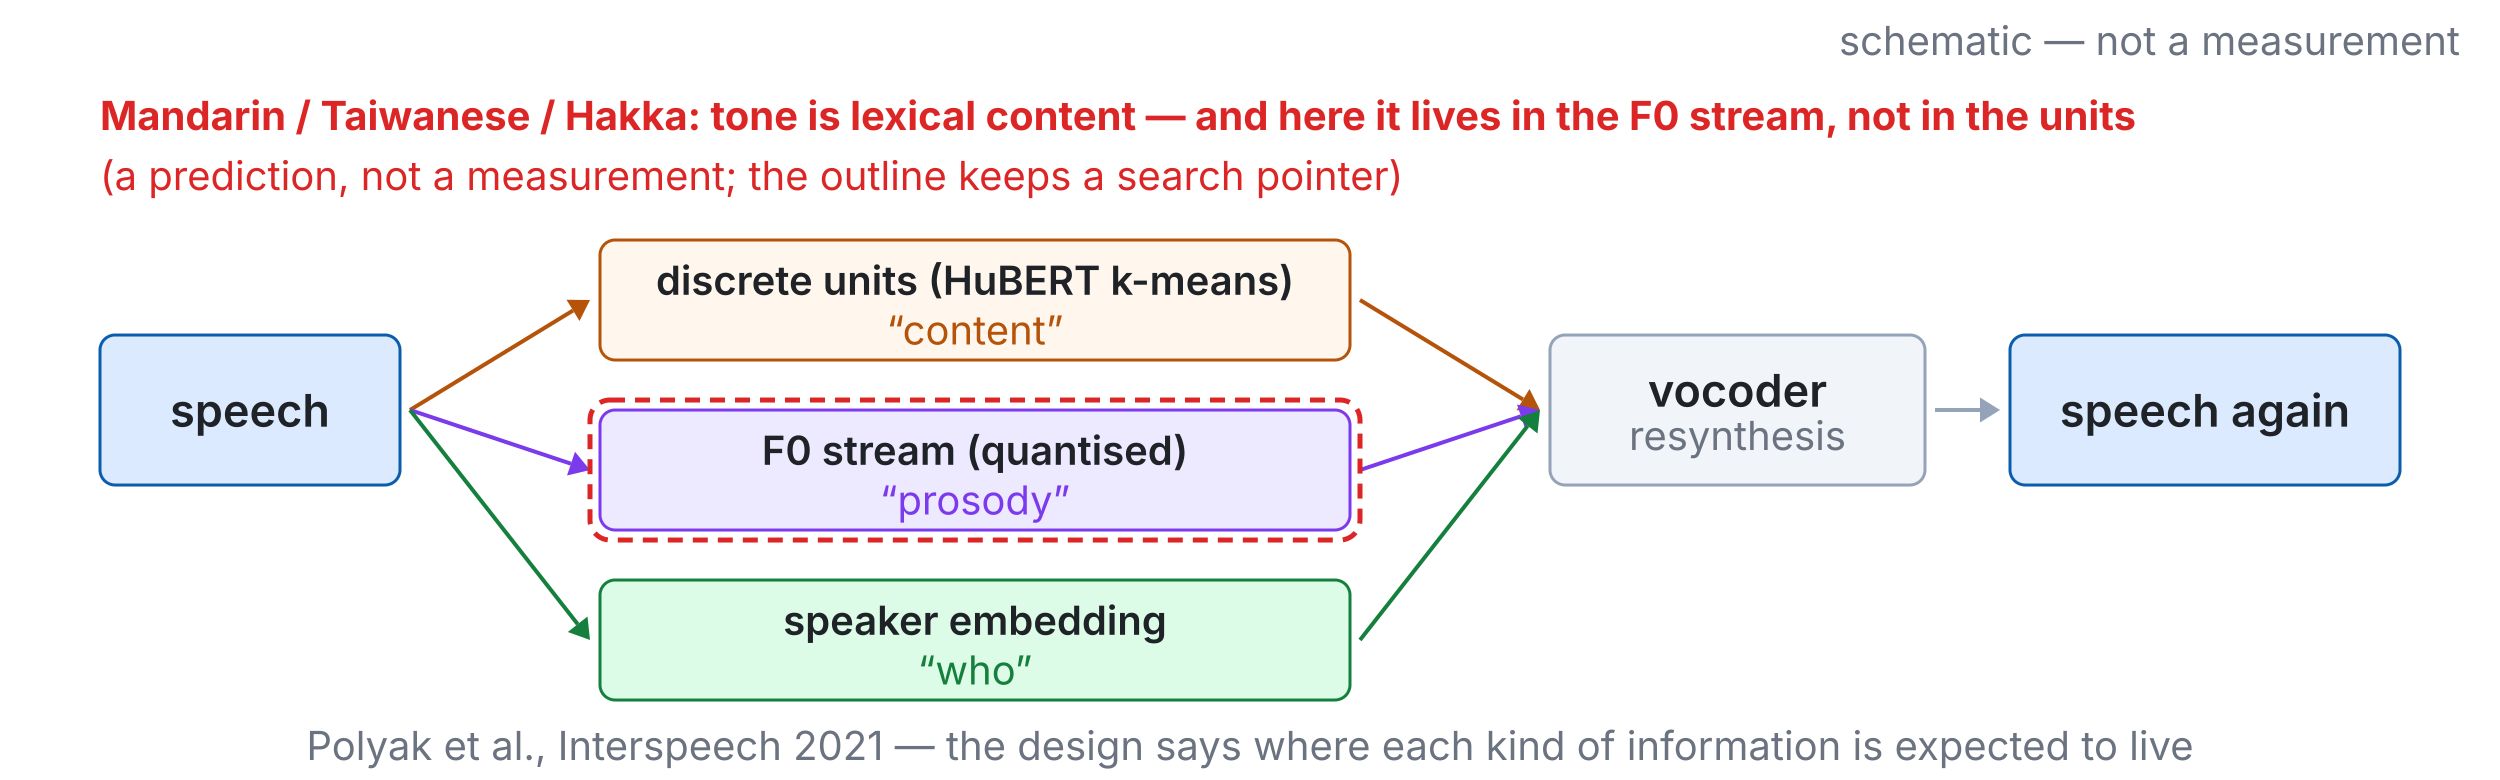
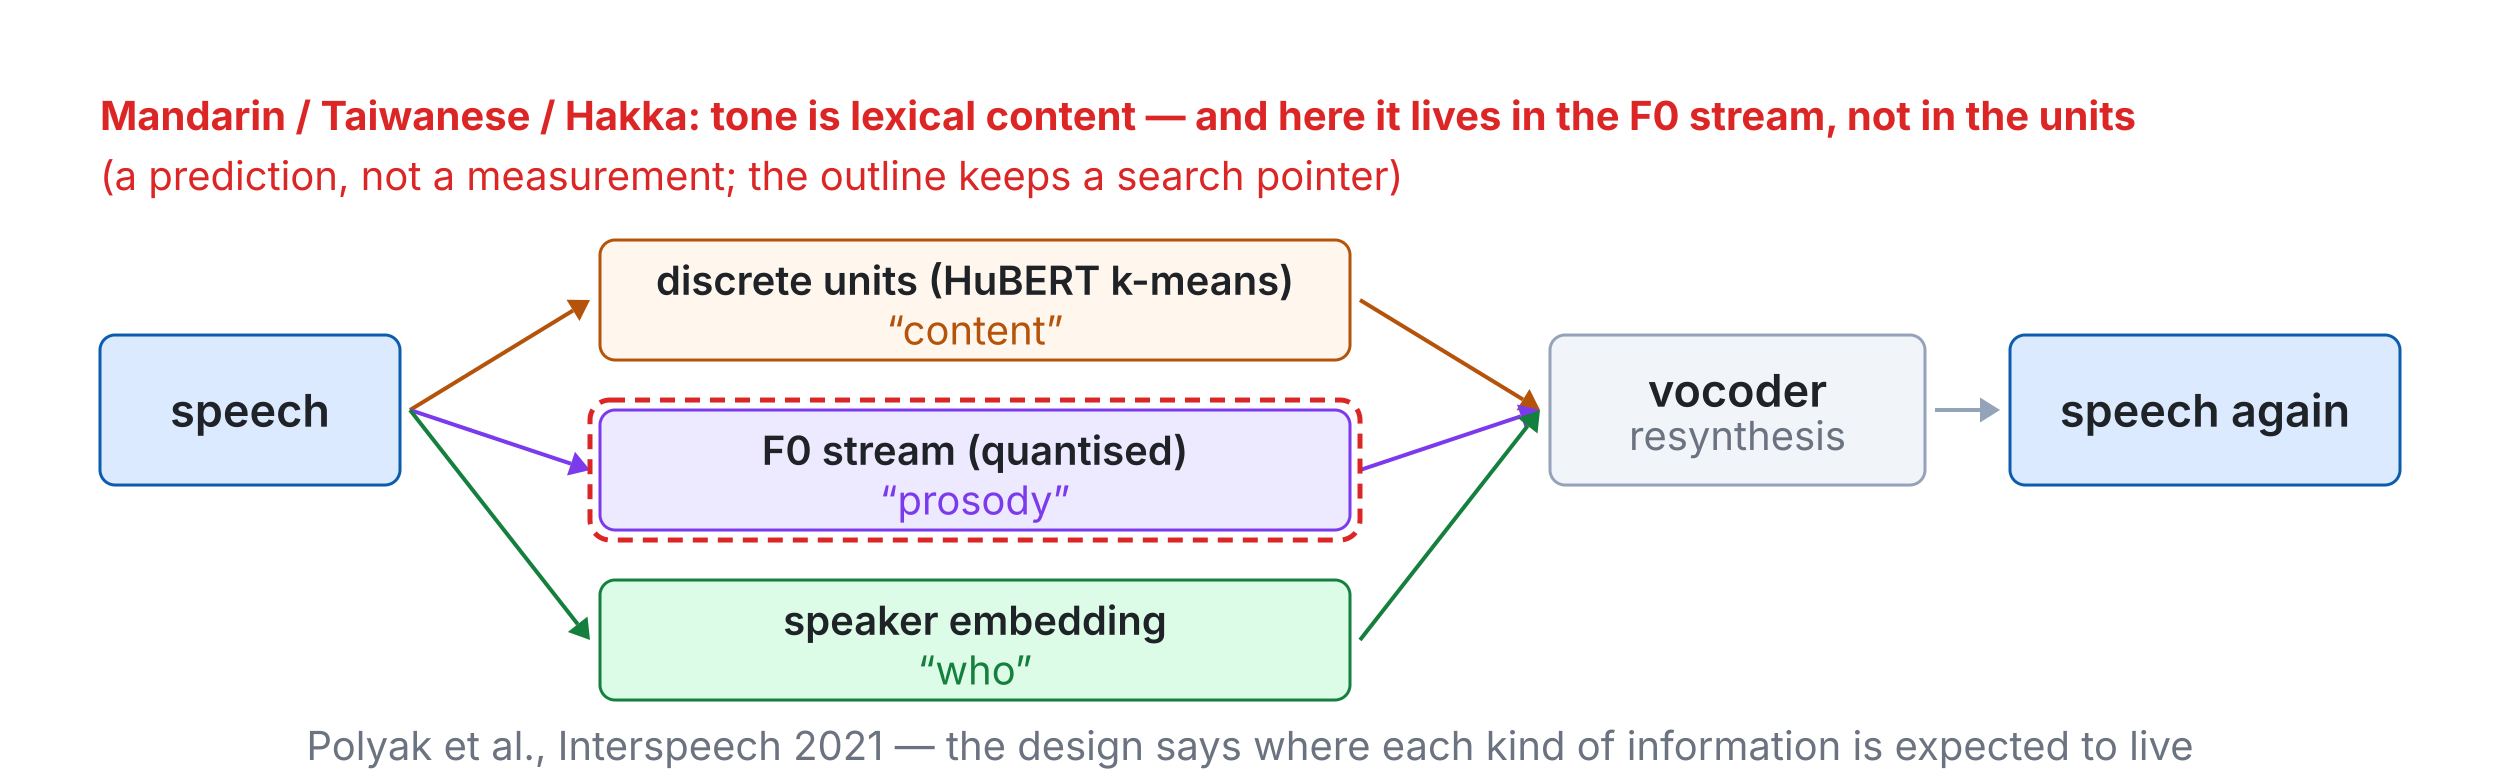
<svg xmlns="http://www.w3.org/2000/svg" viewBox="0 0 1000 312" width="100%" role="img" font-family="system-ui,-apple-system,Segoe UI,sans-serif">
-   <text x="984.0" y="22.0" font-size="16" font-weight="400" fill="#6b7280" text-anchor="end" dominant-baseline="auto">schematic — not a measurement</text>
  <g class="fragment" data-fragment-index="0">
    <rect x="40.0" y="134.0" width="120.0" height="60.0" rx="6" fill="#dbeafe" stroke="#0b5cad" stroke-width="1.2" />
    <text x="100.0" y="164.0" font-size="18" font-weight="600" fill="#1f2328" text-anchor="middle" dominant-baseline="middle">speech</text>
    <line x1="164.0" y1="164.0" x2="229.2" y2="124.2" stroke="#b45309" stroke-width="1.6" />
    <polygon points="236.0,120.0 231.8,128.4 226.6,119.9" fill="#b45309" />
    <rect x="240.0" y="96.0" width="300.0" height="48.0" rx="6" fill="#fff7ed" stroke="#b45309" stroke-width="1.2" />
    <text x="390.0" y="112.0" font-size="16" font-weight="600" fill="#1f2328" text-anchor="middle" dominant-baseline="middle">discrete units (HuBERT k-means)</text>
    <text x="390.0" y="132.0" font-size="16" font-weight="400" fill="#b45309" text-anchor="middle" dominant-baseline="middle">“content”</text>
    <line x1="544.0" y1="120.0" x2="609.2" y2="159.8" stroke="#b45309" stroke-width="1.6" />
    <polygon points="616.0,164.0 606.6,164.1 611.8,155.6" fill="#b45309" />
    <line x1="164.0" y1="164.0" x2="228.4" y2="185.5" stroke="#7c3aed" stroke-width="1.6" />
    <polygon points="236.0,188.0 226.8,190.2 230.0,180.7" fill="#7c3aed" />
    <rect x="240.0" y="164.0" width="300.0" height="48.0" rx="6" fill="#ede9fe" stroke="#7c3aed" stroke-width="1.2" />
    <text x="390.0" y="180.0" font-size="16" font-weight="600" fill="#1f2328" text-anchor="middle" dominant-baseline="middle">F0 stream (quantised)</text>
    <text x="390.0" y="200.0" font-size="16" font-weight="400" fill="#7c3aed" text-anchor="middle" dominant-baseline="middle">“prosody”</text>
    <line x1="544.0" y1="188.0" x2="608.4" y2="166.5" stroke="#7c3aed" stroke-width="1.6" />
    <polygon points="616.0,164.0 610.0,171.3 606.8,161.8" fill="#7c3aed" />
    <line x1="164.0" y1="164.0" x2="231.1" y2="249.7" stroke="#15803d" stroke-width="1.6" />
    <polygon points="236.0,256.0 227.1,252.8 235.0,246.6" fill="#15803d" />
    <rect x="240.0" y="232.0" width="300.0" height="48.0" rx="6" fill="#dcfce7" stroke="#15803d" stroke-width="1.2" />
    <text x="390.0" y="248.0" font-size="16" font-weight="600" fill="#1f2328" text-anchor="middle" dominant-baseline="middle">speaker embedding</text>
    <text x="390.0" y="268.0" font-size="16" font-weight="400" fill="#15803d" text-anchor="middle" dominant-baseline="middle">“who”</text>
    <line x1="544.0" y1="256.0" x2="611.1" y2="170.3" stroke="#15803d" stroke-width="1.6" />
    <polygon points="616.0,164.0 615.0,173.4 607.1,167.2" fill="#15803d" />
    <rect x="620.0" y="134.0" width="150.0" height="60.0" rx="6" fill="#f1f5f9" stroke="#94a3b8" stroke-width="1.2" />
    <text x="695.0" y="156.0" font-size="18" font-weight="600" fill="#1f2328" text-anchor="middle" dominant-baseline="middle">vocoder</text>
    <text x="695.0" y="180.0" font-size="16" font-weight="400" fill="#6b7280" text-anchor="middle" dominant-baseline="auto">resynthesis</text>
    <line x1="774.0" y1="164.0" x2="792.0" y2="164.0" stroke="#94a3b8" stroke-width="1.6" />
    <polygon points="800.0,164.0 792.0,169.0 792.0,159.0" fill="#94a3b8" />
    <rect x="804.0" y="134.0" width="156.0" height="60.0" rx="6" fill="#dbeafe" stroke="#0b5cad" stroke-width="1.2" />
    <text x="882.0" y="164.0" font-size="18" font-weight="600" fill="#1f2328" text-anchor="middle" dominant-baseline="middle">speech again</text>
    <text x="500.0" y="304.0" font-size="16" font-weight="400" fill="#6b7280" text-anchor="middle" dominant-baseline="auto">Polyak et al., Interspeech 2021 — the design says where each kind of information is expected to live</text>
  </g>
  <g class="fragment" data-fragment-index="1">
    <rect x="236.0" y="160.0" width="308.0" height="56.0" rx="8" fill="none" stroke="#dc2626" stroke-width="2.0" stroke-dasharray="6 4" />
    <text x="40.0" y="52.0" font-size="16" font-weight="700" fill="#dc2626" text-anchor="start" dominant-baseline="auto">Mandarin / Taiwanese / Hakka: tone is lexical content — and here it lives in the F0 stream, not in the units</text>
    <text x="40.0" y="76.0" font-size="16" font-weight="400" fill="#dc2626" text-anchor="start" dominant-baseline="auto">(a prediction, not a measurement; the outline keeps a search pointer)</text>
  </g>
</svg>
